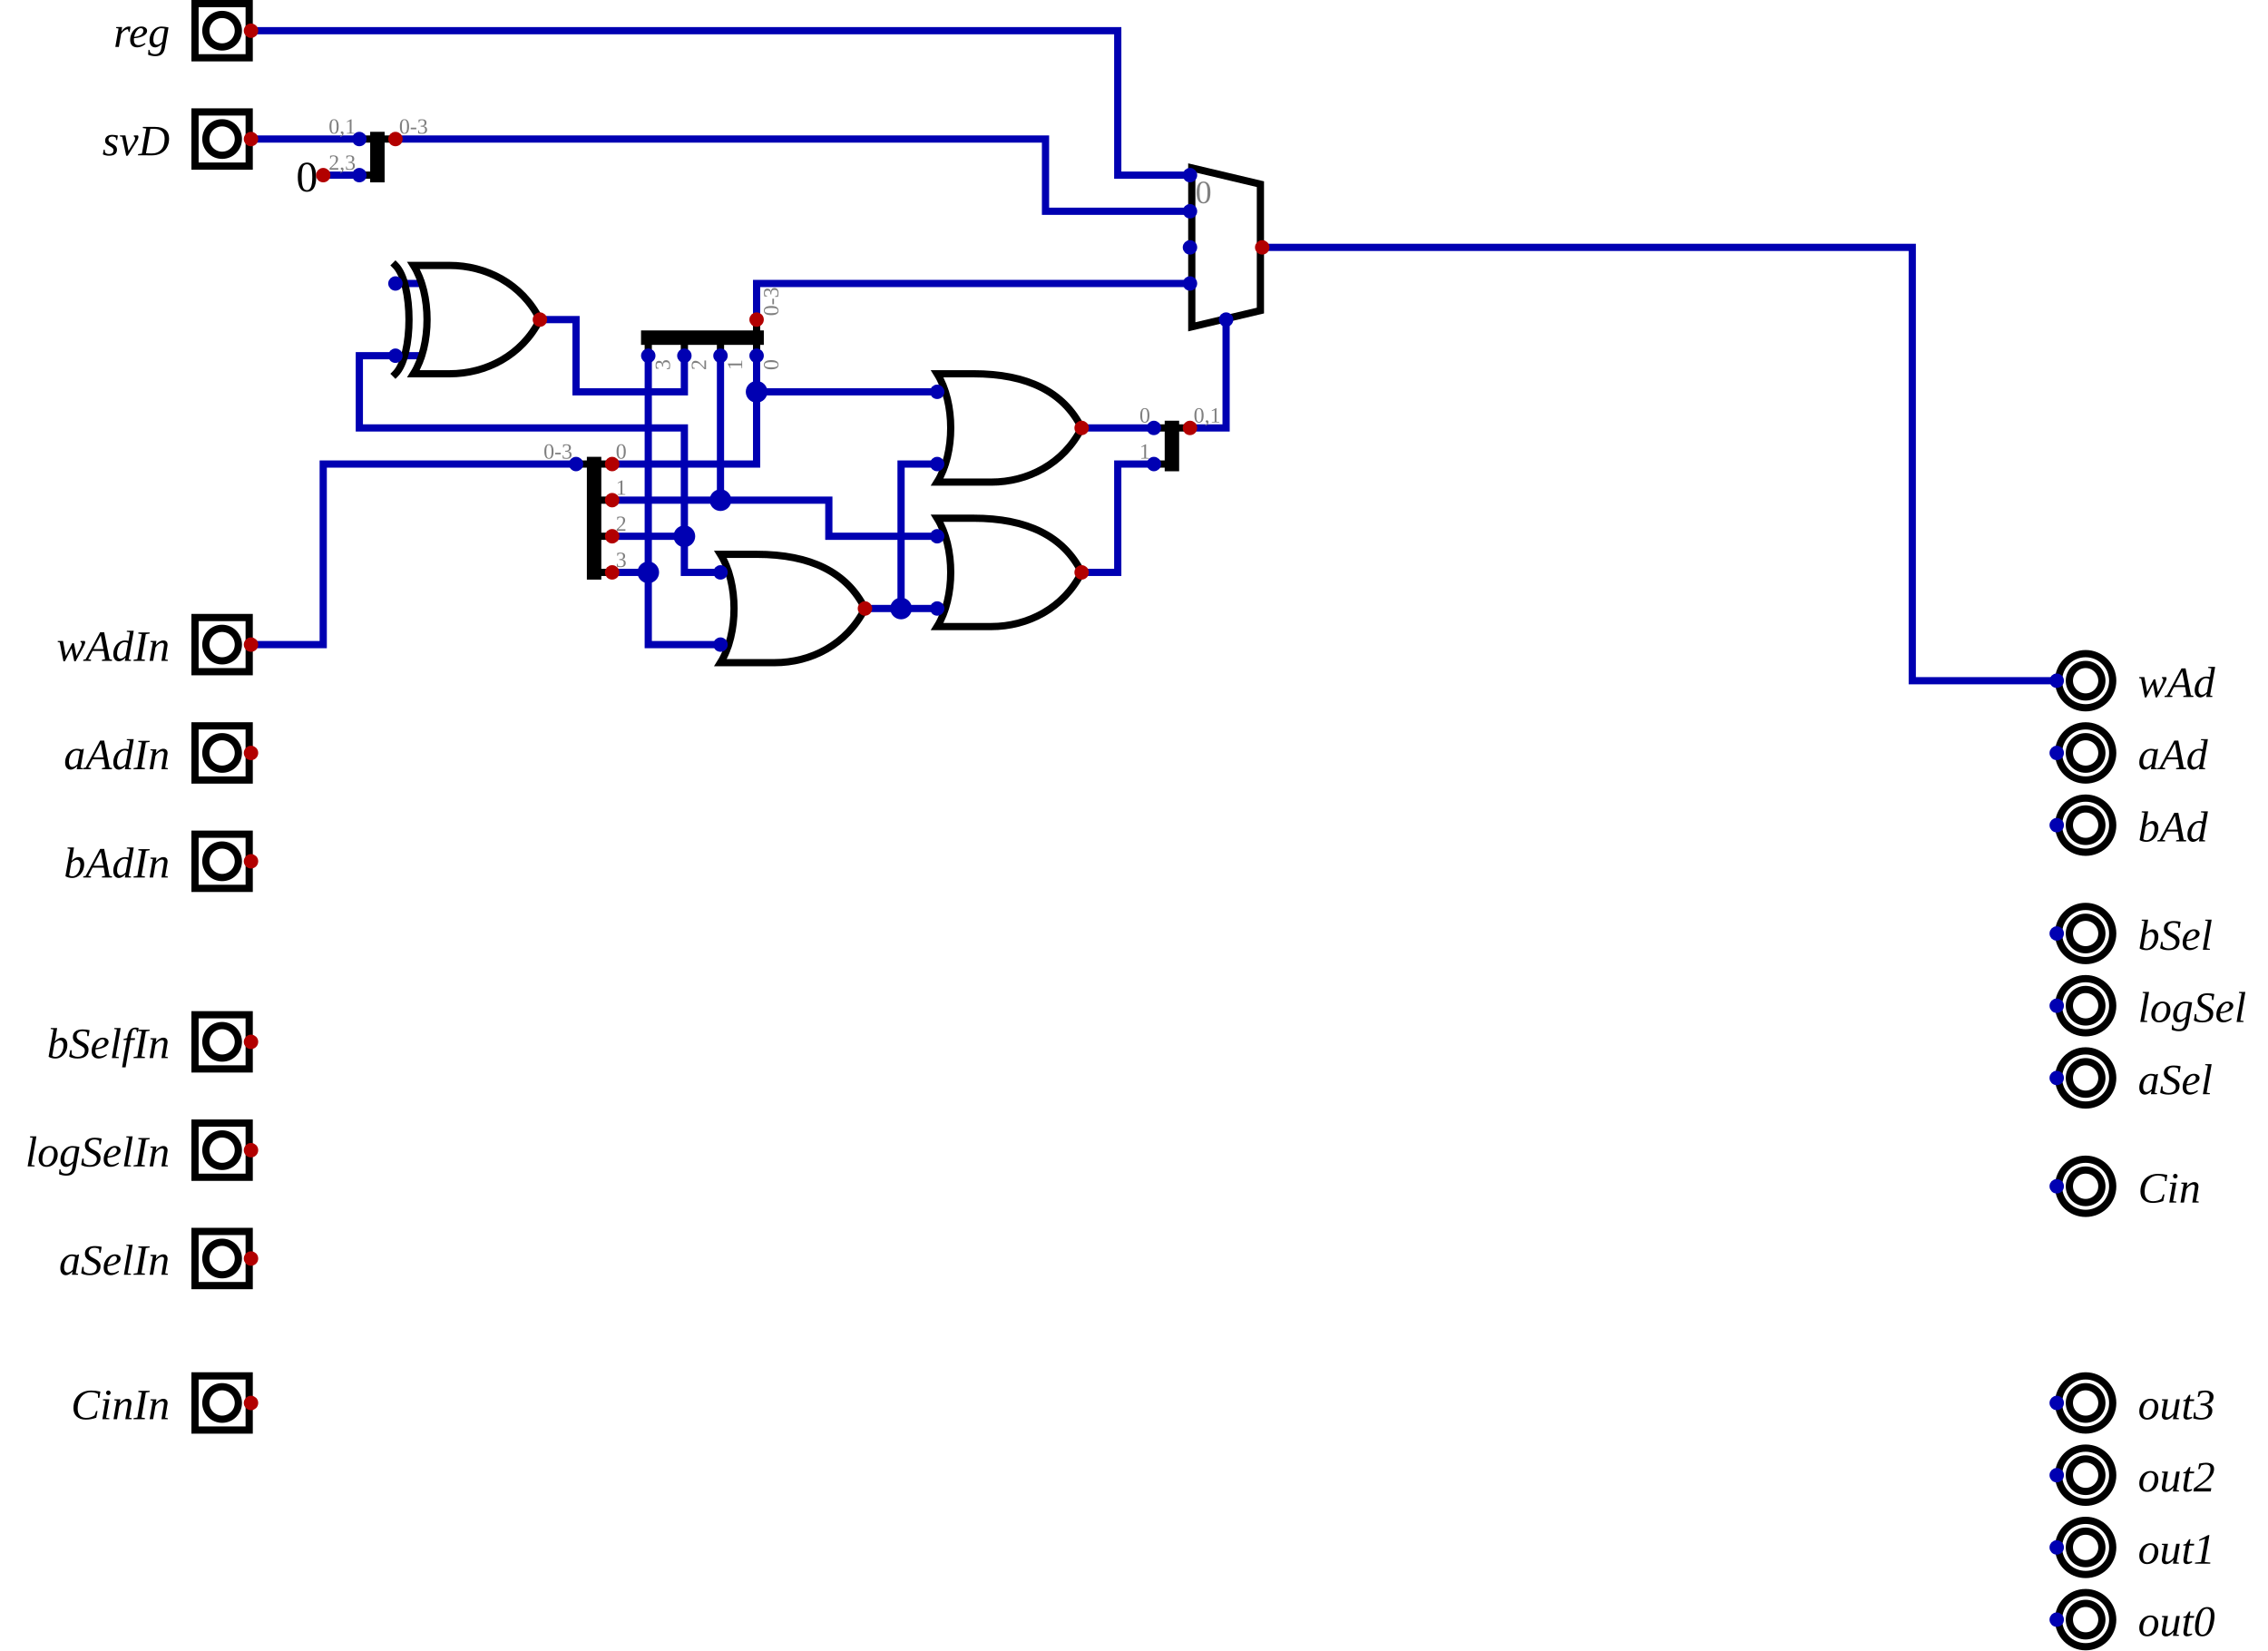
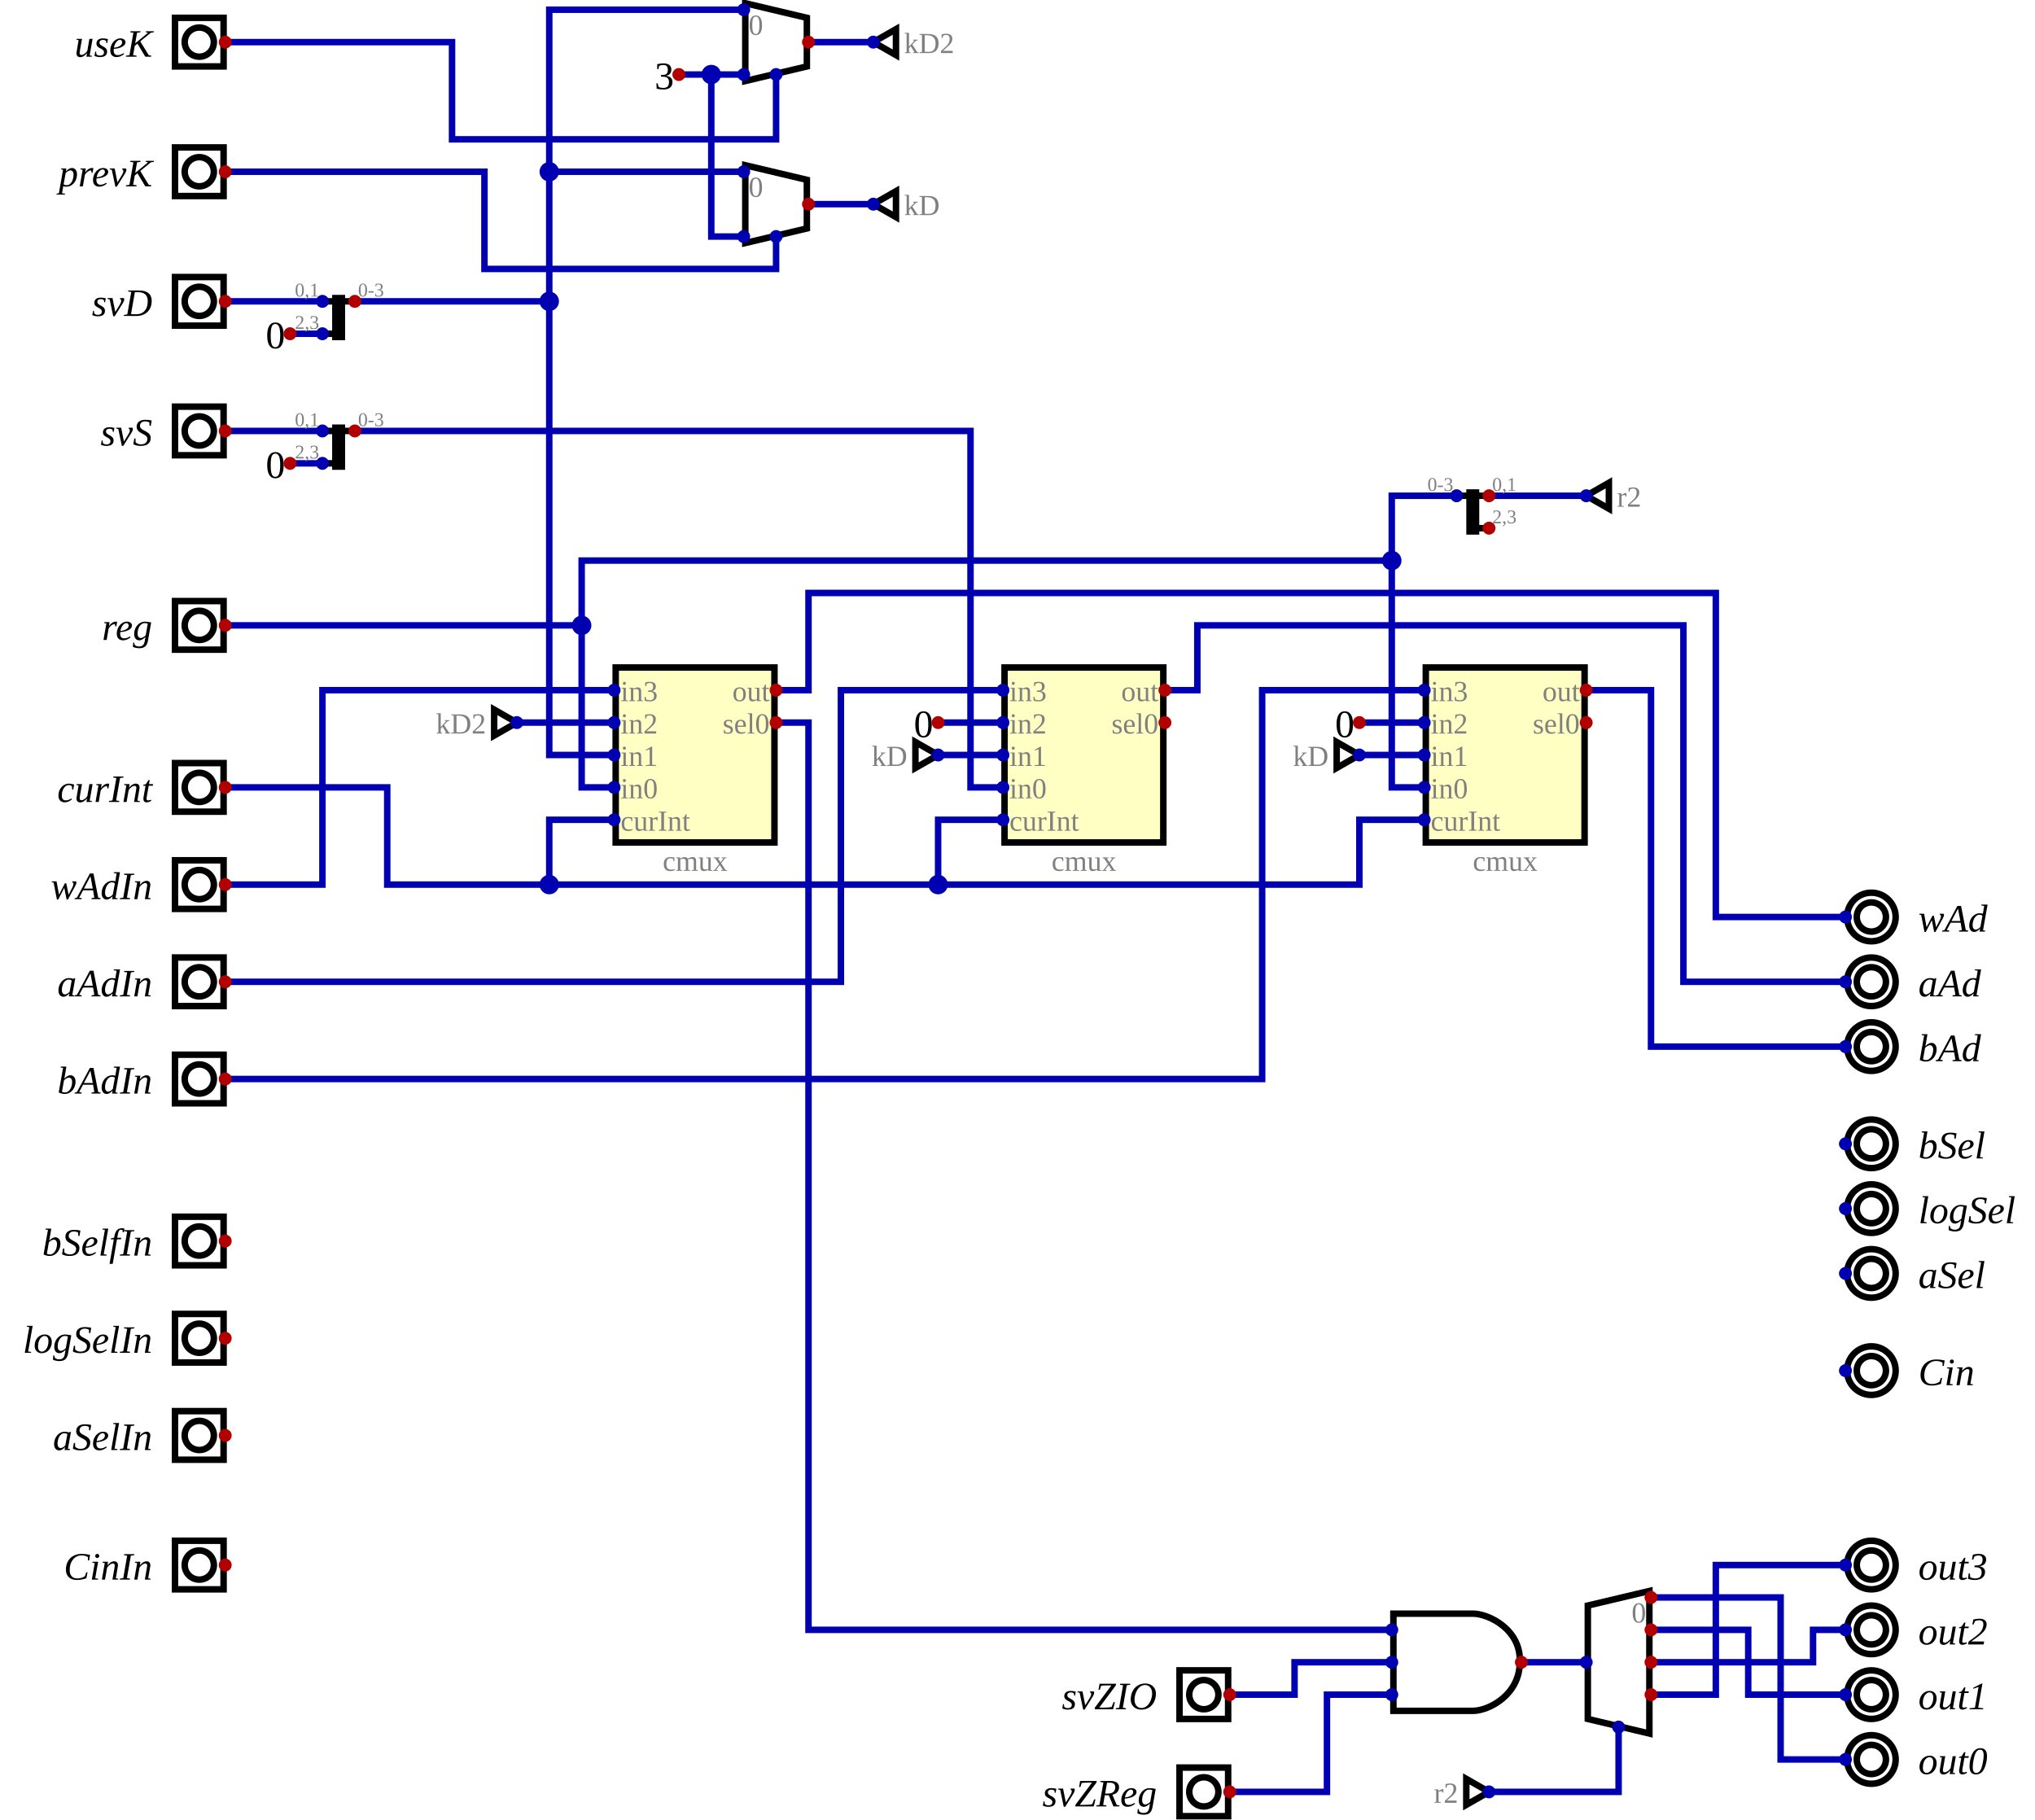
- <svg xmlns="http://www.w3.org/2000/svg" width="188.4mm" height="137.1mm" viewBox="521 -437 1256 914">
+ <svg xmlns="http://www.w3.org/2000/svg" width="188.4mm" height="168.45mm" viewBox="521 -626 1256 1123">
  <g stroke-linecap="square">
-     <path d="M 840,-180 L 850,-180 L 860,-180" stroke="#000000" stroke-width="4.0" fill="none" />
-     <path d="M 860,-160 L 850,-160" stroke="#000000" stroke-width="4.0" fill="none" />
-     <path d="M 860,-140 L 850,-140" stroke="#000000" stroke-width="4.0" fill="none" />
-     <path d="M 860,-120 L 850,-120" stroke="#000000" stroke-width="4.0" fill="none" />
-     <path d="M 1160,-200 L 1170,-200 L 1180,-200" stroke="#000000" stroke-width="4.0" fill="none" />
-     <path d="M 1160,-180 L 1170,-180" stroke="#000000" stroke-width="4.0" fill="none" />
    <path d="M 720,-360 L 730,-360 L 740,-360" stroke="#000000" stroke-width="4.0" fill="none" />
    <path d="M 720,-340 L 730,-340" stroke="#000000" stroke-width="4.0" fill="none" />
-     <path d="M 940,-240 L 940,-250 L 940,-260" stroke="#000000" stroke-width="4.0" fill="none" />
-     <path d="M 920,-240 L 920,-250" stroke="#000000" stroke-width="4.0" fill="none" />
-     <path d="M 900,-240 L 900,-250" stroke="#000000" stroke-width="4.0" fill="none" />
-     <path d="M 880,-240 L 880,-250" stroke="#000000" stroke-width="4.0" fill="none" />
-     <path d="M 1000,-100 L 1020,-100 L 1040,-100 L 1044,-100" stroke="#0000b2" stroke-width="4.0" fill="none" />
-     <path d="M 660,-420 L 1140,-420 L 1140,-340 L 1180,-340" stroke="#0000b2" stroke-width="4.0" fill="none" />
-     <path d="M 820,-260 L 840,-260 L 840,-220 L 900,-220 L 900,-240" stroke="#0000b2" stroke-width="4.0" fill="none" />
-     <path d="M 1120,-200 L 1160,-200" stroke="#0000b2" stroke-width="4.0" fill="none" />
-     <path d="M 1180,-200 L 1200,-200 L 1200,-260" stroke="#0000b2" stroke-width="4.0" fill="none" />
+     <path d="M 720,-440 L 730,-440 L 740,-440" stroke="#000000" stroke-width="4.0" fill="none" />
+     <path d="M 720,-420 L 730,-420" stroke="#000000" stroke-width="4.0" fill="none" />
+     <path d="M 1420,-320 L 1430,-320 L 1440,-320" stroke="#000000" stroke-width="4.0" fill="none" />
+     <path d="M 1440,-300 L 1430,-300" stroke="#000000" stroke-width="4.0" fill="none" />
+     <path d="M 940,-580 L 960,-580 L 980,-580" stroke="#0000b2" stroke-width="4.0" fill="none" />
+     <path d="M 1500,-200 L 1540,-200 L 1540,20 L 1660,20" stroke="#0000b2" stroke-width="4.0" fill="none" />
+     <path d="M 1240,-200 L 1260,-200 L 1260,-240 L 1560,-240 L 1560,-20 L 1660,-20" stroke="#0000b2" stroke-width="4.0" fill="none" />
+     <path d="M 1000,-200 L 1020,-200 L 1020,-260 L 1580,-260 L 1580,-60 L 1660,-60" stroke="#0000b2" stroke-width="4.0" fill="none" />
+     <path d="M 660,-520 L 820,-520 L 820,-460 L 1000,-460 L 1000,-480" stroke="#0000b2" stroke-width="4.0" fill="none" />
+     <path d="M 660,-140 L 760,-140 L 760,-80 L 860,-80 L 1100,-80 L 1360,-80 L 1360,-120 L 1400,-120" stroke="#0000b2" stroke-width="4.0" fill="none" />
+     <path d="M 880,-240 L 880,-140 L 900,-140" stroke="#0000b2" stroke-width="4.0" fill="none" />
+     <path d="M 1380,-280 L 1380,-140 L 1400,-140" stroke="#0000b2" stroke-width="4.0" fill="none" />
+     <path d="M 660,-80 L 720,-80 L 720,-200 L 900,-200" stroke="#0000b2" stroke-width="4.0" fill="none" />
+     <path d="M 1540,400 L 1640,400 L 1640,380 L 1660,380" stroke="#0000b2" stroke-width="4.0" fill="none" />
+     <path d="M 1460,400 L 1500,400" stroke="#0000b2" stroke-width="4.0" fill="none" />
+     <path d="M 700,-340 L 720,-340" stroke="#0000b2" stroke-width="4.0" fill="none" />
+     <path d="M 660,-20 L 1040,-20 L 1040,-200 L 1140,-200" stroke="#0000b2" stroke-width="4.0" fill="none" />
+     <path d="M 1020,-600 L 1060,-600" stroke="#0000b2" stroke-width="4.0" fill="none" />
+     <path d="M 660,-600 L 800,-600 L 800,-540 L 1000,-540 L 1000,-580" stroke="#0000b2" stroke-width="4.0" fill="none" />
+     <path d="M 860,-440 L 860,-160 L 900,-160" stroke="#0000b2" stroke-width="4.0" fill="none" />
+     <path d="M 1360,-160 L 1400,-160" stroke="#0000b2" stroke-width="4.0" fill="none" />
+     <path d="M 1100,-160 L 1140,-160" stroke="#0000b2" stroke-width="4.0" fill="none" />
+     <path d="M 960,-580 L 960,-480 L 980,-480" stroke="#0000b2" stroke-width="4.0" fill="none" />
+     <path d="M 1440,480 L 1520,480 L 1520,440" stroke="#0000b2" stroke-width="4.0" fill="none" />
+     <path d="M 1280,480 L 1340,480 L 1340,420 L 1380,420" stroke="#0000b2" stroke-width="4.0" fill="none" />
+     <path d="M 700,-420 L 720,-420" stroke="#0000b2" stroke-width="4.0" fill="none" />
+     <path d="M 1540,420 L 1580,420 L 1580,340 L 1660,340" stroke="#0000b2" stroke-width="4.0" fill="none" />
+     <path d="M 1280,420 L 1320,420 L 1320,400 L 1380,400" stroke="#0000b2" stroke-width="4.0" fill="none" />
    <path d="M 660,-360 L 720,-360" stroke="#0000b2" stroke-width="4.0" fill="none" />
-     <path d="M 740,-360 L 1100,-360 L 1100,-320 L 1180,-320" stroke="#0000b2" stroke-width="4.0" fill="none" />
-     <path d="M 1220,-300 L 1580,-300 L 1580,-60 L 1660,-60" stroke="#0000b2" stroke-width="4.0" fill="none" />
-     <path d="M 880,-120 L 880,-80 L 920,-80 L 924,-80" stroke="#0000b2" stroke-width="4.0" fill="none" />
-     <path d="M 660,-80 L 700,-80 L 700,-180 L 840,-180" stroke="#0000b2" stroke-width="4.0" fill="none" />
-     <path d="M 1020,-100 L 1020,-180 L 1040,-180 L 1044,-180" stroke="#0000b2" stroke-width="4.0" fill="none" />
-     <path d="M 860,-180 L 940,-180 L 940,-220" stroke="#0000b2" stroke-width="4.0" fill="none" />
-     <path d="M 700,-340 L 720,-340" stroke="#0000b2" stroke-width="4.0" fill="none" />
-     <path d="M 900,-140 L 900,-120 L 920,-120 L 924,-120" stroke="#0000b2" stroke-width="4.0" fill="none" />
-     <path d="M 860,-120 L 880,-120 L 880,-240" stroke="#0000b2" stroke-width="4.0" fill="none" />
-     <path d="M 1120,-120 L 1140,-120 L 1140,-180 L 1160,-180" stroke="#0000b2" stroke-width="4.0" fill="none" />
-     <path d="M 940,-260 L 940,-280 L 1180,-280" stroke="#0000b2" stroke-width="4.0" fill="none" />
-     <path d="M 940,-240 L 940,-220 L 1040,-220 L 1044,-220" stroke="#0000b2" stroke-width="4.0" fill="none" />
-     <path d="M 860,-160 L 920,-160 L 980,-160 L 980,-140 L 1040,-140 L 1044,-140" stroke="#0000b2" stroke-width="4.0" fill="none" />
-     <path d="M 860,-140 L 900,-140 L 900,-200 L 720,-200 L 720,-240 L 740,-240 L 754,-240" stroke="#0000b2" stroke-width="4.0" fill="none" />
-     <path d="M 920,-240 L 920,-160" stroke="#0000b2" stroke-width="4.0" fill="none" />
-     <path d="M 740,-280 L 754,-280" stroke="#0000b2" stroke-width="4.0" fill="none" />
-     <g>
-       <circle cx="1020.0" cy="-100.0" r="4.0" stroke="#0000b2" stroke-width="4.0" fill="#0000b2" />
-       <circle cx="900.0" cy="-140.0" r="4.0" stroke="#0000b2" stroke-width="4.0" fill="#0000b2" />
-       <circle cx="880.0" cy="-120.0" r="4.0" stroke="#0000b2" stroke-width="4.0" fill="#0000b2" />
-       <circle cx="940.0" cy="-220.0" r="4.0" stroke="#0000b2" stroke-width="4.0" fill="#0000b2" />
-       <circle cx="920.0" cy="-160.0" r="4.0" stroke="#0000b2" stroke-width="4.0" fill="#0000b2" />
+     <path d="M 740,-360 L 1120,-360 L 1120,-140 L 1140,-140" stroke="#0000b2" stroke-width="4.0" fill="none" />
+     <path d="M 660,40 L 1300,40 L 1300,-200 L 1400,-200" stroke="#0000b2" stroke-width="4.0" fill="none" />
+     <path d="M 1540,360 L 1620,360 L 1620,460 L 1660,460" stroke="#0000b2" stroke-width="4.0" fill="none" />
+     <path d="M 660,-240 L 880,-240 L 880,-280 L 1380,-280 L 1380,-320 L 1420,-320" stroke="#0000b2" stroke-width="4.0" fill="none" />
+     <path d="M 1360,-180 L 1400,-180" stroke="#0000b2" stroke-width="4.0" fill="none" />
+     <path d="M 1100,-180 L 1140,-180" stroke="#0000b2" stroke-width="4.0" fill="none" />
+     <path d="M 840,-180 L 900,-180" stroke="#0000b2" stroke-width="4.0" fill="none" />
+     <path d="M 1000,-180 L 1020,-180 L 1020,380 L 1380,380" stroke="#0000b2" stroke-width="4.0" fill="none" />
+     <path d="M 1020,-500 L 1060,-500" stroke="#0000b2" stroke-width="4.0" fill="none" />
+     <path d="M 1100,-80 L 1100,-120 L 1140,-120" stroke="#0000b2" stroke-width="4.0" fill="none" />
+     <path d="M 860,-80 L 860,-120 L 900,-120" stroke="#0000b2" stroke-width="4.0" fill="none" />
+     <path d="M 660,-440 L 720,-440" stroke="#0000b2" stroke-width="4.0" fill="none" />
+     <path d="M 740,-440 L 860,-440 L 860,-520" stroke="#0000b2" stroke-width="4.0" fill="none" />
+     <path d="M 1540,380 L 1600,380 L 1600,420 L 1660,420" stroke="#0000b2" stroke-width="4.0" fill="none" />
+     <path d="M 1440,-320 L 1500,-320" stroke="#0000b2" stroke-width="4.0" fill="none" />
+     <path d="M 980,-520 L 860,-520 L 860,-620 L 980,-620" stroke="#0000b2" stroke-width="4.0" fill="none" />
+     <g>
+       <circle cx="960.0" cy="-580.0" r="4.0" stroke="#0000b2" stroke-width="4.0" fill="#0000b2" />
+       <circle cx="860.0" cy="-520.0" r="4.0" stroke="#0000b2" stroke-width="4.0" fill="#0000b2" />
+       <circle cx="860.0" cy="-80.0" r="4.0" stroke="#0000b2" stroke-width="4.0" fill="#0000b2" />
+       <circle cx="1100.0" cy="-80.0" r="4.0" stroke="#0000b2" stroke-width="4.0" fill="#0000b2" />
+       <circle cx="1380.0" cy="-280.0" r="4.0" stroke="#0000b2" stroke-width="4.0" fill="#0000b2" />
+       <circle cx="880.0" cy="-240.0" r="4.0" stroke="#0000b2" stroke-width="4.0" fill="#0000b2" />
+       <circle cx="860.0" cy="-440.0" r="4.0" stroke="#0000b2" stroke-width="4.0" fill="#0000b2" />
    </g>
    <g>
      <circle cx="1676.0" cy="-60.0" r="9.0" stroke="#000000" stroke-width="4.0" fill="none" />
      <circle cx="1676.0" cy="-60.0" r="15.0" stroke="#000000" stroke-width="4.0" fill="none" />
      <text text-anchor="start" x="1705.0" y="-51.0" fill="#000000" style="font-size:24px">
        <tspan style="font-style:italic;">wAd</tspan>
      </text>
      <circle cx="1660.0" cy="-60.0" r="2.0" stroke="#0000b2" stroke-width="4.0" fill="#0000b2" />
    </g>
    <g>
      <circle cx="1676.0" cy="-20.0" r="9.0" stroke="#000000" stroke-width="4.0" fill="none" />
      <circle cx="1676.0" cy="-20.0" r="15.0" stroke="#000000" stroke-width="4.0" fill="none" />
      <text text-anchor="start" x="1705.0" y="-11.0" fill="#000000" style="font-size:24px">
        <tspan style="font-style:italic;">aAd</tspan>
      </text>
      <circle cx="1660.0" cy="-20.0" r="2.0" stroke="#0000b2" stroke-width="4.0" fill="#0000b2" />
    </g>
    <g>
      <circle cx="1676.0" cy="20.0" r="9.0" stroke="#000000" stroke-width="4.0" fill="none" />
      <circle cx="1676.0" cy="20.0" r="15.0" stroke="#000000" stroke-width="4.0" fill="none" />
      <text text-anchor="start" x="1705.0" y="29.0" fill="#000000" style="font-size:24px">
        <tspan style="font-style:italic;">bAd</tspan>
      </text>
      <circle cx="1660.0" cy="20.0" r="2.0" stroke="#0000b2" stroke-width="4.0" fill="#0000b2" />
    </g>
    <g>
      <circle cx="1676.0" cy="80.0" r="9.0" stroke="#000000" stroke-width="4.0" fill="none" />
      <circle cx="1676.0" cy="80.0" r="15.0" stroke="#000000" stroke-width="4.0" fill="none" />
      <text text-anchor="start" x="1705.0" y="89.0" fill="#000000" style="font-size:24px">
        <tspan style="font-style:italic;">bSel</tspan>
      </text>
      <circle cx="1660.0" cy="80.0" r="2.0" stroke="#0000b2" stroke-width="4.0" fill="#0000b2" />
    </g>
    <g>
      <circle cx="1676.0" cy="120.0" r="9.0" stroke="#000000" stroke-width="4.0" fill="none" />
      <circle cx="1676.0" cy="120.0" r="15.0" stroke="#000000" stroke-width="4.0" fill="none" />
      <text text-anchor="start" x="1705.0" y="129.0" fill="#000000" style="font-size:24px">
        <tspan style="font-style:italic;">logSel</tspan>
      </text>
      <circle cx="1660.0" cy="120.0" r="2.0" stroke="#0000b2" stroke-width="4.0" fill="#0000b2" />
    </g>
    <g>
      <circle cx="1676.0" cy="160.0" r="9.0" stroke="#000000" stroke-width="4.0" fill="none" />
      <circle cx="1676.0" cy="160.0" r="15.0" stroke="#000000" stroke-width="4.0" fill="none" />
      <text text-anchor="start" x="1705.0" y="169.0" fill="#000000" style="font-size:24px">
        <tspan style="font-style:italic;">aSel</tspan>
      </text>
      <circle cx="1660.0" cy="160.0" r="2.0" stroke="#0000b2" stroke-width="4.0" fill="#0000b2" />
    </g>
    <g>
      <circle cx="1676.0" cy="220.0" r="9.0" stroke="#000000" stroke-width="4.0" fill="none" />
      <circle cx="1676.0" cy="220.0" r="15.0" stroke="#000000" stroke-width="4.0" fill="none" />
      <text text-anchor="start" x="1705.0" y="229.0" fill="#000000" style="font-size:24px">
        <tspan style="font-style:italic;">Cin</tspan>
      </text>
      <circle cx="1660.0" cy="220.0" r="2.0" stroke="#0000b2" stroke-width="4.0" fill="#0000b2" />
    </g>
    <g>
      <circle cx="1676.0" cy="340.0" r="9.0" stroke="#000000" stroke-width="4.0" fill="none" />
      <circle cx="1676.0" cy="340.0" r="15.0" stroke="#000000" stroke-width="4.0" fill="none" />
      <text text-anchor="start" x="1705.0" y="349.0" fill="#000000" style="font-size:24px">
        <tspan style="font-style:italic;">out3</tspan>
      </text>
      <circle cx="1660.0" cy="340.0" r="2.0" stroke="#0000b2" stroke-width="4.0" fill="#0000b2" />
    </g>
    <g>
      <circle cx="1676.0" cy="380.0" r="9.0" stroke="#000000" stroke-width="4.0" fill="none" />
      <circle cx="1676.0" cy="380.0" r="15.0" stroke="#000000" stroke-width="4.0" fill="none" />
      <text text-anchor="start" x="1705.0" y="389.0" fill="#000000" style="font-size:24px">
        <tspan style="font-style:italic;">out2</tspan>
      </text>
      <circle cx="1660.0" cy="380.0" r="2.0" stroke="#0000b2" stroke-width="4.0" fill="#0000b2" />
    </g>
    <g>
      <circle cx="1676.0" cy="420.0" r="9.0" stroke="#000000" stroke-width="4.0" fill="none" />
      <circle cx="1676.0" cy="420.0" r="15.0" stroke="#000000" stroke-width="4.0" fill="none" />
      <text text-anchor="start" x="1705.0" y="429.0" fill="#000000" style="font-size:24px">
        <tspan style="font-style:italic;">out1</tspan>
      </text>
      <circle cx="1660.0" cy="420.0" r="2.0" stroke="#0000b2" stroke-width="4.0" fill="#0000b2" />
    </g>
    <g>
      <circle cx="1676.0" cy="460.0" r="9.0" stroke="#000000" stroke-width="4.0" fill="none" />
      <circle cx="1676.0" cy="460.0" r="15.0" stroke="#000000" stroke-width="4.0" fill="none" />
      <text text-anchor="start" x="1705.0" y="469.0" fill="#000000" style="font-size:24px">
        <tspan style="font-style:italic;">out0</tspan>
      </text>
      <circle cx="1660.0" cy="460.0" r="2.0" stroke="#0000b2" stroke-width="4.0" fill="#0000b2" />
    </g>
    <g>
      <path d="M 629,-95 L 659,-95 L 659,-65 L 629,-65 Z" stroke="#000000" stroke-width="4.0" fill="none" />
      <circle cx="644.0" cy="-80.0" r="9.0" stroke="#000000" stroke-width="4.0" fill="none" />
      <text text-anchor="end" x="615.0" y="-71.0" fill="#000000" style="font-size:24px">
        <tspan style="font-style:italic;">wAdIn</tspan>
      </text>
      <circle cx="660.0" cy="-80.0" r="2.0" stroke="#b20000" stroke-width="4.0" fill="#b20000" />
    </g>
    <g>
      <path d="M 629,-35 L 659,-35 L 659,-5 L 629,-5 Z" stroke="#000000" stroke-width="4.0" fill="none" />
      <circle cx="644.0" cy="-20.0" r="9.0" stroke="#000000" stroke-width="4.0" fill="none" />
      <text text-anchor="end" x="615.0" y="-11.0" fill="#000000" style="font-size:24px">
        <tspan style="font-style:italic;">aAdIn</tspan>
      </text>
      <circle cx="660.0" cy="-20.0" r="2.0" stroke="#b20000" stroke-width="4.0" fill="#b20000" />
    </g>
    <g>
      <path d="M 629,25 L 659,25 L 659,55 L 629,55 Z" stroke="#000000" stroke-width="4.0" fill="none" />
      <circle cx="644.0" cy="40.0" r="9.0" stroke="#000000" stroke-width="4.0" fill="none" />
      <text text-anchor="end" x="615.0" y="49.0" fill="#000000" style="font-size:24px">
        <tspan style="font-style:italic;">bAdIn</tspan>
      </text>
      <circle cx="660.0" cy="40.0" r="2.0" stroke="#b20000" stroke-width="4.0" fill="#b20000" />
    </g>
    <g>
      <path d="M 629,125 L 659,125 L 659,155 L 629,155 Z" stroke="#000000" stroke-width="4.0" fill="none" />
      <circle cx="644.0" cy="140.0" r="9.0" stroke="#000000" stroke-width="4.0" fill="none" />
      <text text-anchor="end" x="615.0" y="149.0" fill="#000000" style="font-size:24px">
        <tspan style="font-style:italic;">bSelfIn</tspan>
      </text>
      <circle cx="660.0" cy="140.0" r="2.0" stroke="#b20000" stroke-width="4.0" fill="#b20000" />
    </g>
    <g>
      <path d="M 629,185 L 659,185 L 659,215 L 629,215 Z" stroke="#000000" stroke-width="4.0" fill="none" />
      <circle cx="644.0" cy="200.0" r="9.0" stroke="#000000" stroke-width="4.0" fill="none" />
      <text text-anchor="end" x="615.0" y="209.0" fill="#000000" style="font-size:24px">
        <tspan style="font-style:italic;">logSelIn</tspan>
      </text>
      <circle cx="660.0" cy="200.0" r="2.0" stroke="#b20000" stroke-width="4.0" fill="#b20000" />
    </g>
    <g>
      <path d="M 629,245 L 659,245 L 659,275 L 629,275 Z" stroke="#000000" stroke-width="4.0" fill="none" />
      <circle cx="644.0" cy="260.0" r="9.0" stroke="#000000" stroke-width="4.0" fill="none" />
      <text text-anchor="end" x="615.0" y="269.0" fill="#000000" style="font-size:24px">
        <tspan style="font-style:italic;">aSelIn</tspan>
      </text>
      <circle cx="660.0" cy="260.0" r="2.0" stroke="#b20000" stroke-width="4.0" fill="#b20000" />
    </g>
    <g>
      <path d="M 629,325 L 659,325 L 659,355 L 629,355 Z" stroke="#000000" stroke-width="4.0" fill="none" />
      <circle cx="644.0" cy="340.0" r="9.0" stroke="#000000" stroke-width="4.0" fill="none" />
      <text text-anchor="end" x="615.0" y="349.0" fill="#000000" style="font-size:24px">
        <tspan style="font-style:italic;">CinIn</tspan>
      </text>
      <circle cx="660.0" cy="340.0" r="2.0" stroke="#b20000" stroke-width="4.0" fill="#b20000" />
    </g>
    <g>
-       <text text-anchor="end" x="838.0" y="-183.0" fill="#808080" style="font-size:12px">0-3</text>
-       <text text-anchor="start" x="862.0" y="-183.0" fill="#808080" style="font-size:12px">0</text>
-       <text text-anchor="start" x="862.0" y="-163.0" fill="#808080" style="font-size:12px">1</text>
-       <text text-anchor="start" x="862.0" y="-143.0" fill="#808080" style="font-size:12px">2</text>
-       <text text-anchor="start" x="862.0" y="-123.0" fill="#808080" style="font-size:12px">3</text>
-       <path d="M 848,-182 L 852,-182 L 852,-118 L 848,-118 Z" stroke="#000000" stroke-width="4.0" fill="#000000" fill-opacity="1.0" />
-       <circle cx="840.0" cy="-180.0" r="2.0" stroke="#0000b2" stroke-width="4.0" fill="#0000b2" />
-       <circle cx="860.0" cy="-180.0" r="2.0" stroke="#b20000" stroke-width="4.0" fill="#b20000" />
-       <circle cx="860.0" cy="-160.0" r="2.0" stroke="#b20000" stroke-width="4.0" fill="#b20000" />
-       <circle cx="860.0" cy="-140.0" r="2.0" stroke="#b20000" stroke-width="4.0" fill="#b20000" />
-       <circle cx="860.0" cy="-120.0" r="2.0" stroke="#b20000" stroke-width="4.0" fill="#b20000" />
-     </g>
-     <g>
-       <path d="M 950,-70 L 920,-70 C 930,-86 930,-114 920,-130 L 940,-130 C 970,-130 990,-120 1000,-100 C 990,-80 970,-70 950,-70 Z" stroke="#000000" stroke-width="4.0" fill="none" />
-       <circle cx="920.0" cy="-120.0" r="2.0" stroke="#0000b2" stroke-width="4.0" fill="#0000b2" />
-       <circle cx="920.0" cy="-80.0" r="2.0" stroke="#0000b2" stroke-width="4.0" fill="#0000b2" />
-       <circle cx="1000.0" cy="-100.0" r="2.0" stroke="#b20000" stroke-width="4.0" fill="#b20000" />
-     </g>
-     <g>
-       <path d="M 1070,-170 L 1040,-170 C 1050,-186 1050,-214 1040,-230 L 1060,-230 C 1090,-230 1110,-220 1120,-200 C 1110,-180 1090,-170 1070,-170 Z" stroke="#000000" stroke-width="4.0" fill="none" />
-       <circle cx="1040.0" cy="-220.0" r="2.0" stroke="#0000b2" stroke-width="4.0" fill="#0000b2" />
-       <circle cx="1040.0" cy="-180.0" r="2.0" stroke="#0000b2" stroke-width="4.0" fill="#0000b2" />
-       <circle cx="1120.0" cy="-200.0" r="2.0" stroke="#b20000" stroke-width="4.0" fill="#b20000" />
-     </g>
-     <g>
-       <path d="M 1070,-90 L 1040,-90 C 1050,-106 1050,-134 1040,-150 L 1060,-150 C 1090,-150 1110,-140 1120,-120 C 1110,-100 1090,-90 1070,-90 Z" stroke="#000000" stroke-width="4.0" fill="none" />
-       <circle cx="1040.0" cy="-140.0" r="2.0" stroke="#0000b2" stroke-width="4.0" fill="#0000b2" />
-       <circle cx="1040.0" cy="-100.0" r="2.0" stroke="#0000b2" stroke-width="4.0" fill="#0000b2" />
-       <circle cx="1120.0" cy="-120.0" r="2.0" stroke="#b20000" stroke-width="4.0" fill="#b20000" />
-     </g>
-     <g>
-       <text text-anchor="end" x="1158.0" y="-203.0" fill="#808080" style="font-size:12px">0</text>
-       <text text-anchor="end" x="1158.0" y="-183.0" fill="#808080" style="font-size:12px">1</text>
-       <text text-anchor="start" x="1182.0" y="-203.0" fill="#808080" style="font-size:12px">0,1</text>
-       <path d="M 1168,-202 L 1172,-202 L 1172,-178 L 1168,-178 Z" stroke="#000000" stroke-width="4.0" fill="#000000" fill-opacity="1.0" />
-       <circle cx="1160.0" cy="-200.0" r="2.0" stroke="#0000b2" stroke-width="4.0" fill="#0000b2" />
-       <circle cx="1160.0" cy="-180.0" r="2.0" stroke="#0000b2" stroke-width="4.0" fill="#0000b2" />
-       <circle cx="1180.0" cy="-200.0" r="2.0" stroke="#b20000" stroke-width="4.0" fill="#b20000" />
-     </g>
-     <g>
-       <path d="M 1181,-344 L 1219,-335 L 1219,-265 L 1181,-256 Z" stroke="#000000" stroke-width="4.0" fill="none" />
-       <text text-anchor="start" x="1183.0" y="-324.5" fill="#808080" style="font-size:18px">0</text>
-       <circle cx="1200.0" cy="-260.0" r="2.0" stroke="#0000b2" stroke-width="4.0" fill="#0000b2" />
-       <circle cx="1180.0" cy="-340.0" r="2.0" stroke="#0000b2" stroke-width="4.0" fill="#0000b2" />
-       <circle cx="1180.0" cy="-320.0" r="2.0" stroke="#0000b2" stroke-width="4.0" fill="#0000b2" />
-       <circle cx="1180.0" cy="-300.0" r="2.0" stroke="#0000b2" stroke-width="4.0" fill="#0000b2" />
-       <circle cx="1180.0" cy="-280.0" r="2.0" stroke="#0000b2" stroke-width="4.0" fill="#0000b2" />
-       <circle cx="1220.0" cy="-300.0" r="2.0" stroke="#b20000" stroke-width="4.0" fill="#b20000" />
-     </g>
-     <g>
-       <path d="M 629,-435 L 659,-435 L 659,-405 L 629,-405 Z" stroke="#000000" stroke-width="4.0" fill="none" />
-       <circle cx="644.0" cy="-420.0" r="9.0" stroke="#000000" stroke-width="4.0" fill="none" />
-       <text text-anchor="end" x="615.0" y="-411.0" fill="#000000" style="font-size:24px">
+       <path d="M 629,-255 L 659,-255 L 659,-225 L 629,-225 Z" stroke="#000000" stroke-width="4.0" fill="none" />
+       <circle cx="644.0" cy="-240.0" r="9.0" stroke="#000000" stroke-width="4.0" fill="none" />
+       <text text-anchor="end" x="615.0" y="-231.0" fill="#000000" style="font-size:24px">
        <tspan style="font-style:italic;">reg</tspan>
      </text>
-       <circle cx="660.0" cy="-420.0" r="2.0" stroke="#b20000" stroke-width="4.0" fill="#b20000" />
+       <circle cx="660.0" cy="-240.0" r="2.0" stroke="#b20000" stroke-width="4.0" fill="#b20000" />
    </g>
    <g>
      <path d="M 629,-375 L 659,-375 L 659,-345 L 629,-345 Z" stroke="#000000" stroke-width="4.0" fill="none" />
      <circle cx="644.0" cy="-360.0" r="9.0" stroke="#000000" stroke-width="4.0" fill="none" />
      <text text-anchor="end" x="615.0" y="-351.0" fill="#000000" style="font-size:24px">
-         <tspan style="font-style:italic;">svD</tspan>
+         <tspan style="font-style:italic;">svS</tspan>
      </text>
      <circle cx="660.0" cy="-360.0" r="2.0" stroke="#b20000" stroke-width="4.0" fill="#b20000" />
    </g>
    <g>
      <text text-anchor="end" x="718.0" y="-363.0" fill="#808080" style="font-size:12px">0,1</text>
      <text text-anchor="end" x="718.0" y="-343.0" fill="#808080" style="font-size:12px">2,3</text>
      <text text-anchor="start" x="742.0" y="-363.0" fill="#808080" style="font-size:12px">0-3</text>
      <path d="M 728,-362 L 732,-362 L 732,-338 L 728,-338 Z" stroke="#000000" stroke-width="4.0" fill="#000000" fill-opacity="1.0" />
      <circle cx="720.0" cy="-360.0" r="2.0" stroke="#0000b2" stroke-width="4.0" fill="#0000b2" />
      <circle cx="720.0" cy="-340.0" r="2.0" stroke="#0000b2" stroke-width="4.0" fill="#0000b2" />
      <circle cx="740.0" cy="-360.0" r="2.0" stroke="#b20000" stroke-width="4.0" fill="#b20000" />
    </g>
    <g>
      <text text-anchor="end" x="697.0" y="-331.0" fill="#000000" style="font-size:24px">0</text>
      <circle cx="700.0" cy="-340.0" r="2.0" stroke="#b20000" stroke-width="4.0" fill="#b20000" />
    </g>
    <g>
-       <text text-anchor="end" x="943.0" y="-229.0" fill="#808080" style="font-size:12px" transform="rotate(-90,943.0,-238.0)">0</text>
-       <text text-anchor="end" x="923.0" y="-229.0" fill="#808080" style="font-size:12px" transform="rotate(-90,923.0,-238.0)">1</text>
-       <text text-anchor="end" x="903.0" y="-229.0" fill="#808080" style="font-size:12px" transform="rotate(-90,903.0,-238.0)">2</text>
-       <text text-anchor="end" x="883.0" y="-229.0" fill="#808080" style="font-size:12px" transform="rotate(-90,883.0,-238.0)">3</text>
-       <text text-anchor="start" x="943.0" y="-253.0" fill="#808080" style="font-size:12px" transform="rotate(-90,943.0,-262.0)">0-3</text>
-       <path d="M 942,-248 L 942,-252 L 878,-252 L 878,-248 Z" stroke="#000000" stroke-width="4.0" fill="#000000" fill-opacity="1.0" />
-       <circle cx="940.0" cy="-240.0" r="2.0" stroke="#0000b2" stroke-width="4.0" fill="#0000b2" />
-       <circle cx="920.0" cy="-240.0" r="2.0" stroke="#0000b2" stroke-width="4.0" fill="#0000b2" />
-       <circle cx="900.0" cy="-240.0" r="2.0" stroke="#0000b2" stroke-width="4.0" fill="#0000b2" />
-       <circle cx="880.0" cy="-240.0" r="2.0" stroke="#0000b2" stroke-width="4.0" fill="#0000b2" />
-       <circle cx="940.0" cy="-260.0" r="2.0" stroke="#b20000" stroke-width="4.0" fill="#b20000" />
-     </g>
-     <g>
-       <path d="M 770,-230 L 750,-230 C 760,-246 760,-274 750,-290 L 770,-290 C 790,-290 810,-280 820,-260 C 810,-240 790,-230 770,-230 Z" stroke="#000000" stroke-width="4.0" fill="none" />
-       <path d="M 740,-230 C 750,-240 750,-280 740,-290" stroke="#000000" stroke-width="4.0" fill="none" />
-       <circle cx="740.0" cy="-280.0" r="2.0" stroke="#0000b2" stroke-width="4.0" fill="#0000b2" />
-       <circle cx="740.0" cy="-240.0" r="2.0" stroke="#0000b2" stroke-width="4.0" fill="#0000b2" />
-       <circle cx="820.0" cy="-260.0" r="2.0" stroke="#b20000" stroke-width="4.0" fill="#b20000" />
+       <path d="M 901,-214 L 999,-214 L 999,-106 L 901,-106 Z" stroke="#ffffb4" stroke-width="0.0" fill="#ffffb4" fill-opacity="0.784" />
+       <path d="M 901,-214 L 999,-214 L 999,-106 L 901,-106 Z" stroke="#000000" stroke-width="4.0" fill="none" />
+       <text text-anchor="start" x="904.0" y="-193.25" fill="#808080" style="font-size:18px">in3</text>
+       <text text-anchor="start" x="904.0" y="-173.25" fill="#808080" style="font-size:18px">in2</text>
+       <text text-anchor="start" x="904.0" y="-153.25" fill="#808080" style="font-size:18px">in1</text>
+       <text text-anchor="start" x="904.0" y="-133.25" fill="#808080" style="font-size:18px">in0</text>
+       <text text-anchor="start" x="904.0" y="-113.25" fill="#808080" style="font-size:18px">curInt</text>
+       <text text-anchor="end" x="996.0" y="-193.25" fill="#808080" style="font-size:18px">out</text>
+       <text text-anchor="end" x="996.0" y="-173.25" fill="#808080" style="font-size:18px">sel0</text>
+       <text text-anchor="middle" x="950.0" y="-88.5" fill="#808080" style="font-size:18px">cmux</text>
+       <circle cx="900.0" cy="-200.0" r="2.0" stroke="#0000b2" stroke-width="4.0" fill="#0000b2" />
+       <circle cx="900.0" cy="-180.0" r="2.0" stroke="#0000b2" stroke-width="4.0" fill="#0000b2" />
+       <circle cx="900.0" cy="-160.0" r="2.0" stroke="#0000b2" stroke-width="4.0" fill="#0000b2" />
+       <circle cx="900.0" cy="-140.0" r="2.0" stroke="#0000b2" stroke-width="4.0" fill="#0000b2" />
+       <circle cx="900.0" cy="-120.0" r="2.0" stroke="#0000b2" stroke-width="4.0" fill="#0000b2" />
+       <circle cx="1000.0" cy="-200.0" r="2.0" stroke="#b20000" stroke-width="4.0" fill="#b20000" />
+       <circle cx="1000.0" cy="-180.0" r="2.0" stroke="#b20000" stroke-width="4.0" fill="#b20000" />
+     </g>
+     <g>
+       <path d="M 1141,-214 L 1239,-214 L 1239,-106 L 1141,-106 Z" stroke="#ffffb4" stroke-width="0.0" fill="#ffffb4" fill-opacity="0.784" />
+       <path d="M 1141,-214 L 1239,-214 L 1239,-106 L 1141,-106 Z" stroke="#000000" stroke-width="4.0" fill="none" />
+       <text text-anchor="start" x="1144.0" y="-193.25" fill="#808080" style="font-size:18px">in3</text>
+       <text text-anchor="start" x="1144.0" y="-173.25" fill="#808080" style="font-size:18px">in2</text>
+       <text text-anchor="start" x="1144.0" y="-153.25" fill="#808080" style="font-size:18px">in1</text>
+       <text text-anchor="start" x="1144.0" y="-133.25" fill="#808080" style="font-size:18px">in0</text>
+       <text text-anchor="start" x="1144.0" y="-113.25" fill="#808080" style="font-size:18px">curInt</text>
+       <text text-anchor="end" x="1236.0" y="-193.25" fill="#808080" style="font-size:18px">out</text>
+       <text text-anchor="end" x="1236.0" y="-173.25" fill="#808080" style="font-size:18px">sel0</text>
+       <text text-anchor="middle" x="1190.0" y="-88.5" fill="#808080" style="font-size:18px">cmux</text>
+       <circle cx="1140.0" cy="-200.0" r="2.0" stroke="#0000b2" stroke-width="4.0" fill="#0000b2" />
+       <circle cx="1140.0" cy="-180.0" r="2.0" stroke="#0000b2" stroke-width="4.0" fill="#0000b2" />
+       <circle cx="1140.0" cy="-160.0" r="2.0" stroke="#0000b2" stroke-width="4.0" fill="#0000b2" />
+       <circle cx="1140.0" cy="-140.0" r="2.0" stroke="#0000b2" stroke-width="4.0" fill="#0000b2" />
+       <circle cx="1140.0" cy="-120.0" r="2.0" stroke="#0000b2" stroke-width="4.0" fill="#0000b2" />
+       <circle cx="1240.0" cy="-200.0" r="2.0" stroke="#b20000" stroke-width="4.0" fill="#b20000" />
+       <circle cx="1240.0" cy="-180.0" r="2.0" stroke="#b20000" stroke-width="4.0" fill="#b20000" />
+     </g>
+     <g>
+       <path d="M 1401,-214 L 1499,-214 L 1499,-106 L 1401,-106 Z" stroke="#ffffb4" stroke-width="0.0" fill="#ffffb4" fill-opacity="0.784" />
+       <path d="M 1401,-214 L 1499,-214 L 1499,-106 L 1401,-106 Z" stroke="#000000" stroke-width="4.0" fill="none" />
+       <text text-anchor="start" x="1404.0" y="-193.25" fill="#808080" style="font-size:18px">in3</text>
+       <text text-anchor="start" x="1404.0" y="-173.25" fill="#808080" style="font-size:18px">in2</text>
+       <text text-anchor="start" x="1404.0" y="-153.25" fill="#808080" style="font-size:18px">in1</text>
+       <text text-anchor="start" x="1404.0" y="-133.25" fill="#808080" style="font-size:18px">in0</text>
+       <text text-anchor="start" x="1404.0" y="-113.25" fill="#808080" style="font-size:18px">curInt</text>
+       <text text-anchor="end" x="1496.0" y="-193.25" fill="#808080" style="font-size:18px">out</text>
+       <text text-anchor="end" x="1496.0" y="-173.25" fill="#808080" style="font-size:18px">sel0</text>
+       <text text-anchor="middle" x="1450.0" y="-88.5" fill="#808080" style="font-size:18px">cmux</text>
+       <circle cx="1400.0" cy="-200.0" r="2.0" stroke="#0000b2" stroke-width="4.0" fill="#0000b2" />
+       <circle cx="1400.0" cy="-180.0" r="2.0" stroke="#0000b2" stroke-width="4.0" fill="#0000b2" />
+       <circle cx="1400.0" cy="-160.0" r="2.0" stroke="#0000b2" stroke-width="4.0" fill="#0000b2" />
+       <circle cx="1400.0" cy="-140.0" r="2.0" stroke="#0000b2" stroke-width="4.0" fill="#0000b2" />
+       <circle cx="1400.0" cy="-120.0" r="2.0" stroke="#0000b2" stroke-width="4.0" fill="#0000b2" />
+       <circle cx="1500.0" cy="-200.0" r="2.0" stroke="#b20000" stroke-width="4.0" fill="#b20000" />
+       <circle cx="1500.0" cy="-180.0" r="2.0" stroke="#b20000" stroke-width="4.0" fill="#b20000" />
+     </g>
+     <g>
+       <path d="M 629,-155 L 659,-155 L 659,-125 L 629,-125 Z" stroke="#000000" stroke-width="4.0" fill="none" />
+       <circle cx="644.0" cy="-140.0" r="9.0" stroke="#000000" stroke-width="4.0" fill="none" />
+       <text text-anchor="end" x="615.0" y="-131.0" fill="#000000" style="font-size:24px">
+         <tspan style="font-style:italic;">curInt</tspan>
+       </text>
+       <circle cx="660.0" cy="-140.0" r="2.0" stroke="#b20000" stroke-width="4.0" fill="#b20000" />
+     </g>
+     <g>
+       <path d="M 629,-455 L 659,-455 L 659,-425 L 629,-425 Z" stroke="#000000" stroke-width="4.0" fill="none" />
+       <circle cx="644.0" cy="-440.0" r="9.0" stroke="#000000" stroke-width="4.0" fill="none" />
+       <text text-anchor="end" x="615.0" y="-431.0" fill="#000000" style="font-size:24px">
+         <tspan style="font-style:italic;">svD</tspan>
+       </text>
+       <circle cx="660.0" cy="-440.0" r="2.0" stroke="#b20000" stroke-width="4.0" fill="#b20000" />
+     </g>
+     <g>
+       <text text-anchor="end" x="718.0" y="-443.0" fill="#808080" style="font-size:12px">0,1</text>
+       <text text-anchor="end" x="718.0" y="-423.0" fill="#808080" style="font-size:12px">2,3</text>
+       <text text-anchor="start" x="742.0" y="-443.0" fill="#808080" style="font-size:12px">0-3</text>
+       <path d="M 728,-442 L 732,-442 L 732,-418 L 728,-418 Z" stroke="#000000" stroke-width="4.0" fill="#000000" fill-opacity="1.0" />
+       <circle cx="720.0" cy="-440.0" r="2.0" stroke="#0000b2" stroke-width="4.0" fill="#0000b2" />
+       <circle cx="720.0" cy="-420.0" r="2.0" stroke="#0000b2" stroke-width="4.0" fill="#0000b2" />
+       <circle cx="740.0" cy="-440.0" r="2.0" stroke="#b20000" stroke-width="4.0" fill="#b20000" />
+     </g>
+     <g>
+       <text text-anchor="end" x="697.0" y="-411.0" fill="#000000" style="font-size:24px">0</text>
+       <circle cx="700.0" cy="-420.0" r="2.0" stroke="#b20000" stroke-width="4.0" fill="#b20000" />
+     </g>
+     <g>
+       <path d="M 1360,-160 L 1346,-168 L 1346,-152 Z" stroke="#000000" stroke-width="4.0" fill="none" />
+       <text text-anchor="end" x="1341.0" y="-153.25" fill="#808080" style="font-size:18px">kD</text>
+       <circle cx="1360.0" cy="-160.0" r="2.0" stroke="#0000b2" stroke-width="4.0" fill="#0000b2" />
+     </g>
+     <g>
+       <path d="M 1100,-160 L 1086,-168 L 1086,-152 Z" stroke="#000000" stroke-width="4.0" fill="none" />
+       <text text-anchor="end" x="1081.0" y="-153.25" fill="#808080" style="font-size:18px">kD</text>
+       <circle cx="1100.0" cy="-160.0" r="2.0" stroke="#0000b2" stroke-width="4.0" fill="#0000b2" />
+     </g>
+     <g>
+       <text text-anchor="end" x="1357.0" y="-171.0" fill="#000000" style="font-size:24px">0</text>
+       <circle cx="1360.0" cy="-180.0" r="2.0" stroke="#b20000" stroke-width="4.0" fill="#b20000" />
+     </g>
+     <g>
+       <text text-anchor="end" x="1097.0" y="-171.0" fill="#000000" style="font-size:24px">0</text>
+       <circle cx="1100.0" cy="-180.0" r="2.0" stroke="#b20000" stroke-width="4.0" fill="#b20000" />
+     </g>
+     <g>
+       <path d="M 840,-180 L 826,-188 L 826,-172 Z" stroke="#000000" stroke-width="4.0" fill="none" />
+       <text text-anchor="end" x="821.0" y="-173.25" fill="#808080" style="font-size:18px">kD2</text>
+       <circle cx="840.0" cy="-180.0" r="2.0" stroke="#0000b2" stroke-width="4.0" fill="#0000b2" />
+     </g>
+     <g>
+       <path d="M 981,-624 L 1019,-615 L 1019,-585 L 981,-576 Z" stroke="#000000" stroke-width="4.0" fill="none" />
+       <text text-anchor="start" x="983.0" y="-604.5" fill="#808080" style="font-size:18px">0</text>
+       <circle cx="1000.0" cy="-580.0" r="2.0" stroke="#0000b2" stroke-width="4.0" fill="#0000b2" />
+       <circle cx="980.0" cy="-620.0" r="2.0" stroke="#0000b2" stroke-width="4.0" fill="#0000b2" />
+       <circle cx="980.0" cy="-580.0" r="2.0" stroke="#0000b2" stroke-width="4.0" fill="#0000b2" />
+       <circle cx="1020.0" cy="-600.0" r="2.0" stroke="#b20000" stroke-width="4.0" fill="#b20000" />
+     </g>
+     <g>
+       <path d="M 981,-524 L 1019,-515 L 1019,-485 L 981,-476 Z" stroke="#000000" stroke-width="4.0" fill="none" />
+       <text text-anchor="start" x="983.0" y="-504.5" fill="#808080" style="font-size:18px">0</text>
+       <circle cx="1000.0" cy="-480.0" r="2.0" stroke="#0000b2" stroke-width="4.0" fill="#0000b2" />
+       <circle cx="980.0" cy="-520.0" r="2.0" stroke="#0000b2" stroke-width="4.0" fill="#0000b2" />
+       <circle cx="980.0" cy="-480.0" r="2.0" stroke="#0000b2" stroke-width="4.0" fill="#0000b2" />
+       <circle cx="1020.0" cy="-500.0" r="2.0" stroke="#b20000" stroke-width="4.0" fill="#b20000" />
+     </g>
+     <g>
+       <text text-anchor="end" x="937.0" y="-571.0" fill="#000000" style="font-size:24px">3</text>
+       <circle cx="940.0" cy="-580.0" r="2.0" stroke="#b20000" stroke-width="4.0" fill="#b20000" />
+     </g>
+     <g>
+       <path d="M 1060,-600 L 1074,-592 L 1074,-608 Z" stroke="#000000" stroke-width="4.0" fill="none" />
+       <text text-anchor="start" x="1079.0" y="-593.25" fill="#808080" style="font-size:18px">kD2</text>
+       <circle cx="1060.0" cy="-600.0" r="2.0" stroke="#0000b2" stroke-width="4.0" fill="#0000b2" />
+     </g>
+     <g>
+       <path d="M 1060,-500 L 1074,-492 L 1074,-508 Z" stroke="#000000" stroke-width="4.0" fill="none" />
+       <text text-anchor="start" x="1079.0" y="-493.25" fill="#808080" style="font-size:18px">kD</text>
+       <circle cx="1060.0" cy="-500.0" r="2.0" stroke="#0000b2" stroke-width="4.0" fill="#0000b2" />
+     </g>
+     <g>
+       <path d="M 629,-535 L 659,-535 L 659,-505 L 629,-505 Z" stroke="#000000" stroke-width="4.0" fill="none" />
+       <circle cx="644.0" cy="-520.0" r="9.0" stroke="#000000" stroke-width="4.0" fill="none" />
+       <text text-anchor="end" x="615.0" y="-511.0" fill="#000000" style="font-size:24px">
+         <tspan style="font-style:italic;">prevK</tspan>
+       </text>
+       <circle cx="660.0" cy="-520.0" r="2.0" stroke="#b20000" stroke-width="4.0" fill="#b20000" />
+     </g>
+     <g>
+       <path d="M 629,-615 L 659,-615 L 659,-585 L 629,-585 Z" stroke="#000000" stroke-width="4.0" fill="none" />
+       <circle cx="644.0" cy="-600.0" r="9.0" stroke="#000000" stroke-width="4.0" fill="none" />
+       <text text-anchor="end" x="615.0" y="-591.0" fill="#000000" style="font-size:24px">
+         <tspan style="font-style:italic;">useK</tspan>
+       </text>
+       <circle cx="660.0" cy="-600.0" r="2.0" stroke="#b20000" stroke-width="4.0" fill="#b20000" />
+     </g>
+     <g>
+       <path d="M 1501,365 L 1539,356 L 1539,444 L 1501,435 Z" stroke="#000000" stroke-width="4.0" fill="none" />
+       <text text-anchor="end" x="1537.0" y="375.5" fill="#808080" style="font-size:18px">0</text>
+       <circle cx="1520.0" cy="440.0" r="2.0" stroke="#0000b2" stroke-width="4.0" fill="#0000b2" />
+       <circle cx="1540.0" cy="360.0" r="2.0" stroke="#b20000" stroke-width="4.0" fill="#b20000" />
+       <circle cx="1540.0" cy="380.0" r="2.0" stroke="#b20000" stroke-width="4.0" fill="#b20000" />
+       <circle cx="1540.0" cy="400.0" r="2.0" stroke="#b20000" stroke-width="4.0" fill="#b20000" />
+       <circle cx="1540.0" cy="420.0" r="2.0" stroke="#b20000" stroke-width="4.0" fill="#b20000" />
+       <circle cx="1500.0" cy="400.0" r="2.0" stroke="#0000b2" stroke-width="4.0" fill="#0000b2" />
+     </g>
+     <g>
+       <text text-anchor="end" x="1418.0" y="-323.0" fill="#808080" style="font-size:12px">0-3</text>
+       <text text-anchor="start" x="1442.0" y="-323.0" fill="#808080" style="font-size:12px">0,1</text>
+       <text text-anchor="start" x="1442.0" y="-303.0" fill="#808080" style="font-size:12px">2,3</text>
+       <path d="M 1428,-322 L 1432,-322 L 1432,-298 L 1428,-298 Z" stroke="#000000" stroke-width="4.0" fill="#000000" fill-opacity="1.0" />
+       <circle cx="1420.0" cy="-320.0" r="2.0" stroke="#0000b2" stroke-width="4.0" fill="#0000b2" />
+       <circle cx="1440.0" cy="-320.0" r="2.0" stroke="#b20000" stroke-width="4.0" fill="#b20000" />
+       <circle cx="1440.0" cy="-300.0" r="2.0" stroke="#b20000" stroke-width="4.0" fill="#b20000" />
+     </g>
+     <g>
+       <path d="M 1500,-320 L 1514,-312 L 1514,-328 Z" stroke="#000000" stroke-width="4.0" fill="none" />
+       <text text-anchor="start" x="1519.0" y="-313.25" fill="#808080" style="font-size:18px">r2</text>
+       <circle cx="1500.0" cy="-320.0" r="2.0" stroke="#0000b2" stroke-width="4.0" fill="#0000b2" />
+     </g>
+     <g>
+       <path d="M 1440,480 L 1426,472 L 1426,488 Z" stroke="#000000" stroke-width="4.0" fill="none" />
+       <text text-anchor="end" x="1421.0" y="486.75" fill="#808080" style="font-size:18px">r2</text>
+       <circle cx="1440.0" cy="480.0" r="2.0" stroke="#0000b2" stroke-width="4.0" fill="#0000b2" />
+     </g>
+     <g>
+       <path d="M 1430,430 L 1381,430 L 1381,370 L 1430,370 C 1440,370 1460,380 1459,400 C 1459,420 1440,430 1430,430 Z" stroke="#000000" stroke-width="4.0" fill="none" />
+       <circle cx="1380.0" cy="380.0" r="2.0" stroke="#0000b2" stroke-width="4.0" fill="#0000b2" />
+       <circle cx="1380.0" cy="400.0" r="2.0" stroke="#0000b2" stroke-width="4.0" fill="#0000b2" />
+       <circle cx="1380.0" cy="420.0" r="2.0" stroke="#0000b2" stroke-width="4.0" fill="#0000b2" />
+       <circle cx="1460.0" cy="400.0" r="2.0" stroke="#b20000" stroke-width="4.0" fill="#b20000" />
+     </g>
+     <g>
+       <path d="M 1249,405 L 1279,405 L 1279,435 L 1249,435 Z" stroke="#000000" stroke-width="4.0" fill="none" />
+       <circle cx="1264.0" cy="420.0" r="9.0" stroke="#000000" stroke-width="4.0" fill="none" />
+       <text text-anchor="end" x="1235.0" y="429.0" fill="#000000" style="font-size:24px">
+         <tspan style="font-style:italic;">svZIO</tspan>
+       </text>
+       <circle cx="1280.0" cy="420.0" r="2.0" stroke="#b20000" stroke-width="4.0" fill="#b20000" />
+     </g>
+     <g>
+       <path d="M 1249,465 L 1279,465 L 1279,495 L 1249,495 Z" stroke="#000000" stroke-width="4.0" fill="none" />
+       <circle cx="1264.0" cy="480.0" r="9.0" stroke="#000000" stroke-width="4.0" fill="none" />
+       <text text-anchor="end" x="1235.0" y="489.0" fill="#000000" style="font-size:24px">
+         <tspan style="font-style:italic;">svZReg</tspan>
+       </text>
+       <circle cx="1280.0" cy="480.0" r="2.0" stroke="#b20000" stroke-width="4.0" fill="#b20000" />
    </g>
  </g>
</svg>
